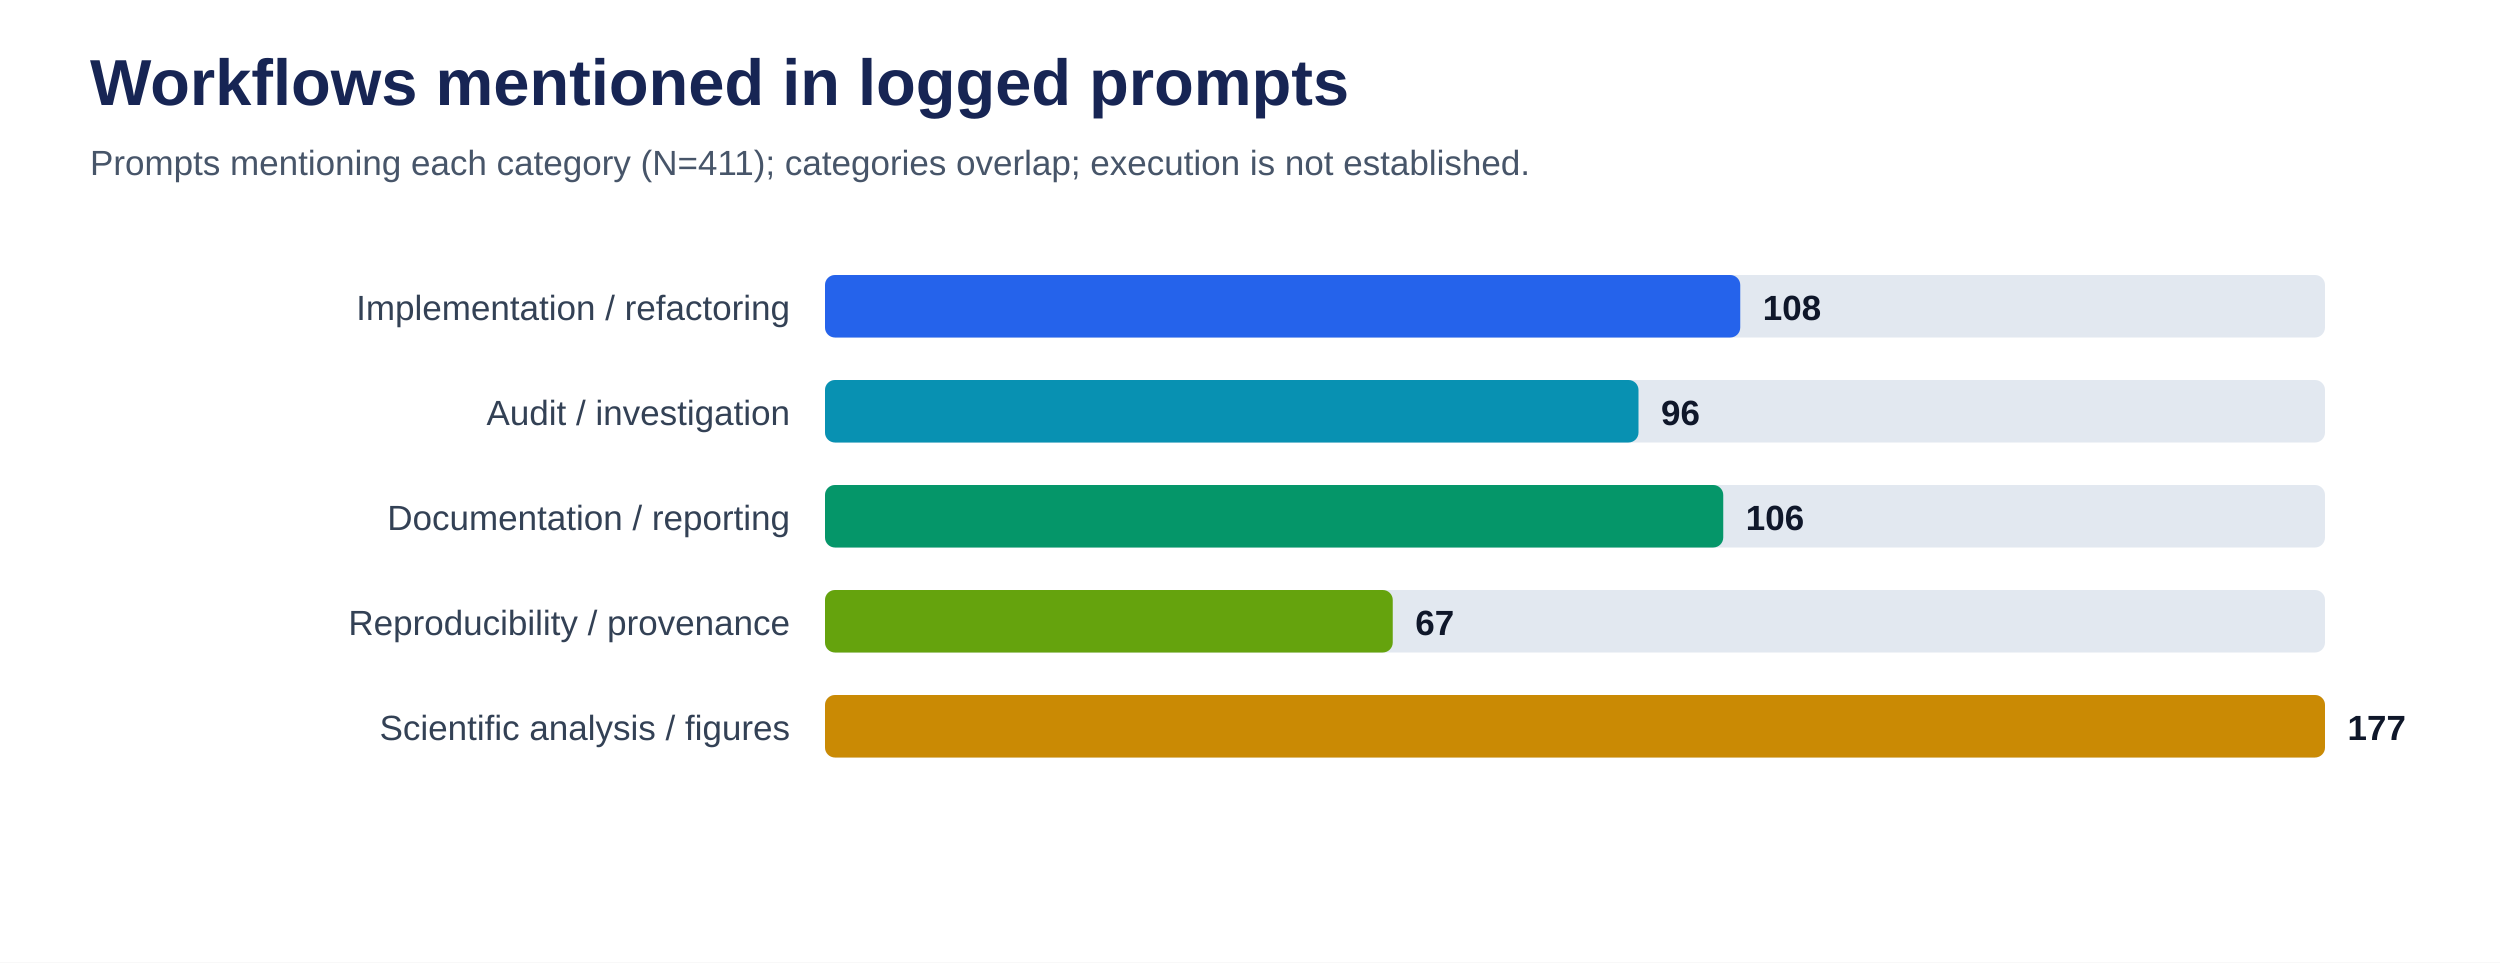
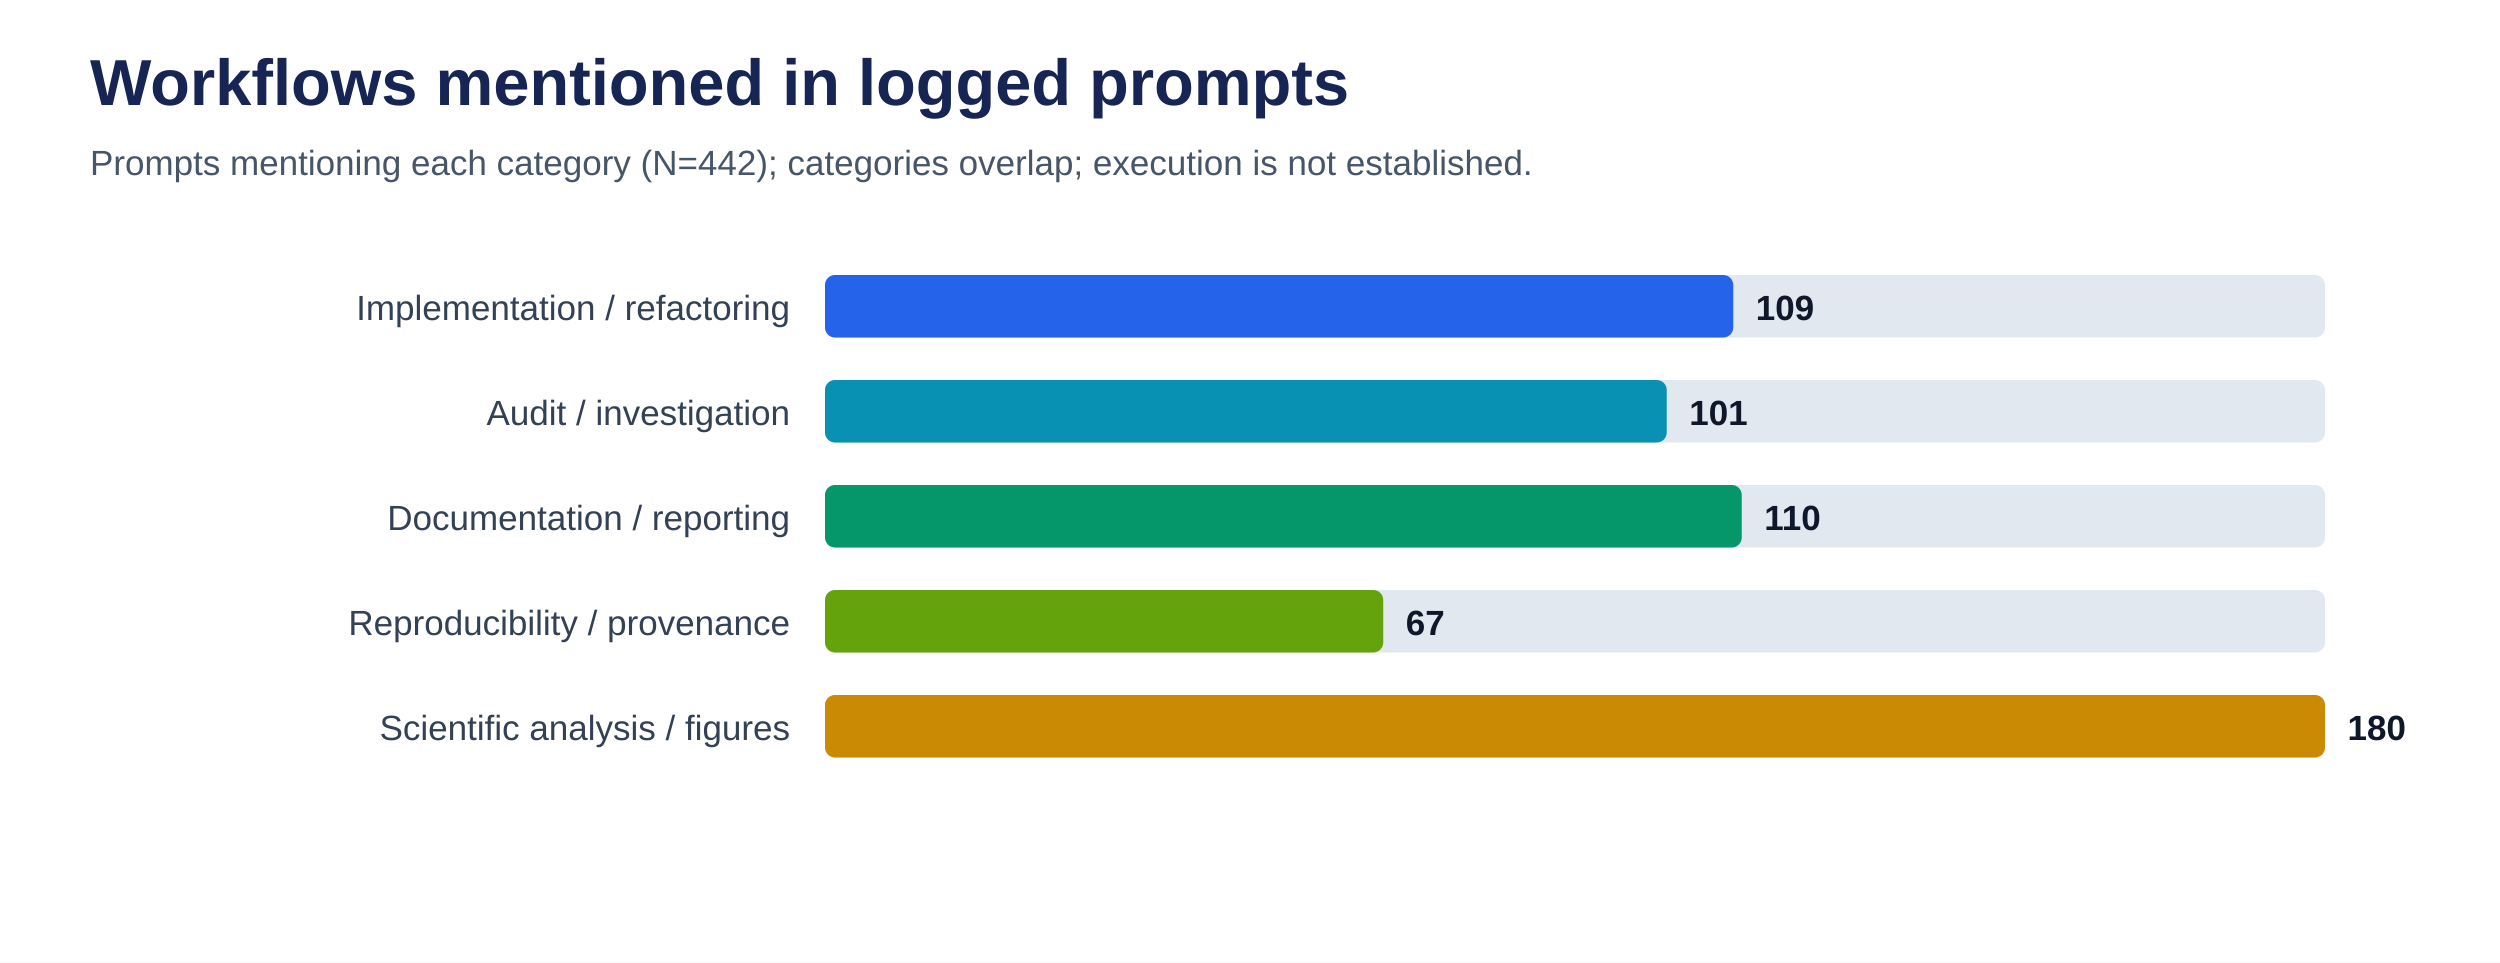
<svg xmlns="http://www.w3.org/2000/svg" viewBox="0 0 1000 385" role="img" aria-labelledby="title desc">
  <rect width="100%" height="100%" fill="#ffffff" />
  <text x="36" y="42" font-family="Arial, sans-serif" font-size="26" font-weight="700" fill="#172554">Workflows mentioned in logged prompts</text>
-   <text x="36" y="70" font-family="Arial, sans-serif" font-size="14" fill="#475569">Prompts mentioning each category (N=411); categories overlap; execution is not established.</text>
+   <text x="36" y="70" font-family="Arial, sans-serif" font-size="14" fill="#475569">Prompts mentioning each category (N=442); categories overlap; execution is not established.</text>
  <text x="316" y="128" text-anchor="end" font-family="Arial, sans-serif" font-size="14" fill="#334155">Implementation / refactoring</text>
  <rect x="330" y="110" width="600" height="25" rx="4" fill="#e2e8f0" />
-   <rect x="330" y="110" width="366.1" height="25" rx="4" fill="#2563eb" />
-   <text x="705.1" y="128" font-family="Arial, sans-serif" font-size="14" font-weight="700" fill="#0f172a">108</text>
+   <rect x="330" y="110" width="363.3" height="25" rx="4" fill="#2563eb" />
+   <text x="702.3" y="128" font-family="Arial, sans-serif" font-size="14" font-weight="700" fill="#0f172a">109</text>
  <text x="316" y="170" text-anchor="end" font-family="Arial, sans-serif" font-size="14" fill="#334155">Audit / investigation</text>
  <rect x="330" y="152" width="600" height="25" rx="4" fill="#e2e8f0" />
-   <rect x="330" y="152" width="325.4" height="25" rx="4" fill="#0891b2" />
-   <text x="664.4" y="170" font-family="Arial, sans-serif" font-size="14" font-weight="700" fill="#0f172a">96</text>
+   <rect x="330" y="152" width="336.7" height="25" rx="4" fill="#0891b2" />
+   <text x="675.7" y="170" font-family="Arial, sans-serif" font-size="14" font-weight="700" fill="#0f172a">101</text>
  <text x="316" y="212" text-anchor="end" font-family="Arial, sans-serif" font-size="14" fill="#334155">Documentation / reporting</text>
  <rect x="330" y="194" width="600" height="25" rx="4" fill="#e2e8f0" />
-   <rect x="330" y="194" width="359.3" height="25" rx="4" fill="#059669" />
-   <text x="698.3" y="212" font-family="Arial, sans-serif" font-size="14" font-weight="700" fill="#0f172a">106</text>
+   <rect x="330" y="194" width="366.7" height="25" rx="4" fill="#059669" />
+   <text x="705.7" y="212" font-family="Arial, sans-serif" font-size="14" font-weight="700" fill="#0f172a">110</text>
  <text x="316" y="254" text-anchor="end" font-family="Arial, sans-serif" font-size="14" fill="#334155">Reproducibility / provenance</text>
  <rect x="330" y="236" width="600" height="25" rx="4" fill="#e2e8f0" />
-   <rect x="330" y="236" width="227.1" height="25" rx="4" fill="#65a30d" />
-   <text x="566.1" y="254" font-family="Arial, sans-serif" font-size="14" font-weight="700" fill="#0f172a">67</text>
+   <rect x="330" y="236" width="223.3" height="25" rx="4" fill="#65a30d" />
+   <text x="562.3" y="254" font-family="Arial, sans-serif" font-size="14" font-weight="700" fill="#0f172a">67</text>
  <text x="316" y="296" text-anchor="end" font-family="Arial, sans-serif" font-size="14" fill="#334155">Scientific analysis / figures</text>
  <rect x="330" y="278" width="600" height="25" rx="4" fill="#e2e8f0" />
  <rect x="330" y="278" width="600.0" height="25" rx="4" fill="#ca8a04" />
-   <text x="939.0" y="296" font-family="Arial, sans-serif" font-size="14" font-weight="700" fill="#0f172a">177</text>
+   <text x="939.0" y="296" font-family="Arial, sans-serif" font-size="14" font-weight="700" fill="#0f172a">180</text>
</svg>
